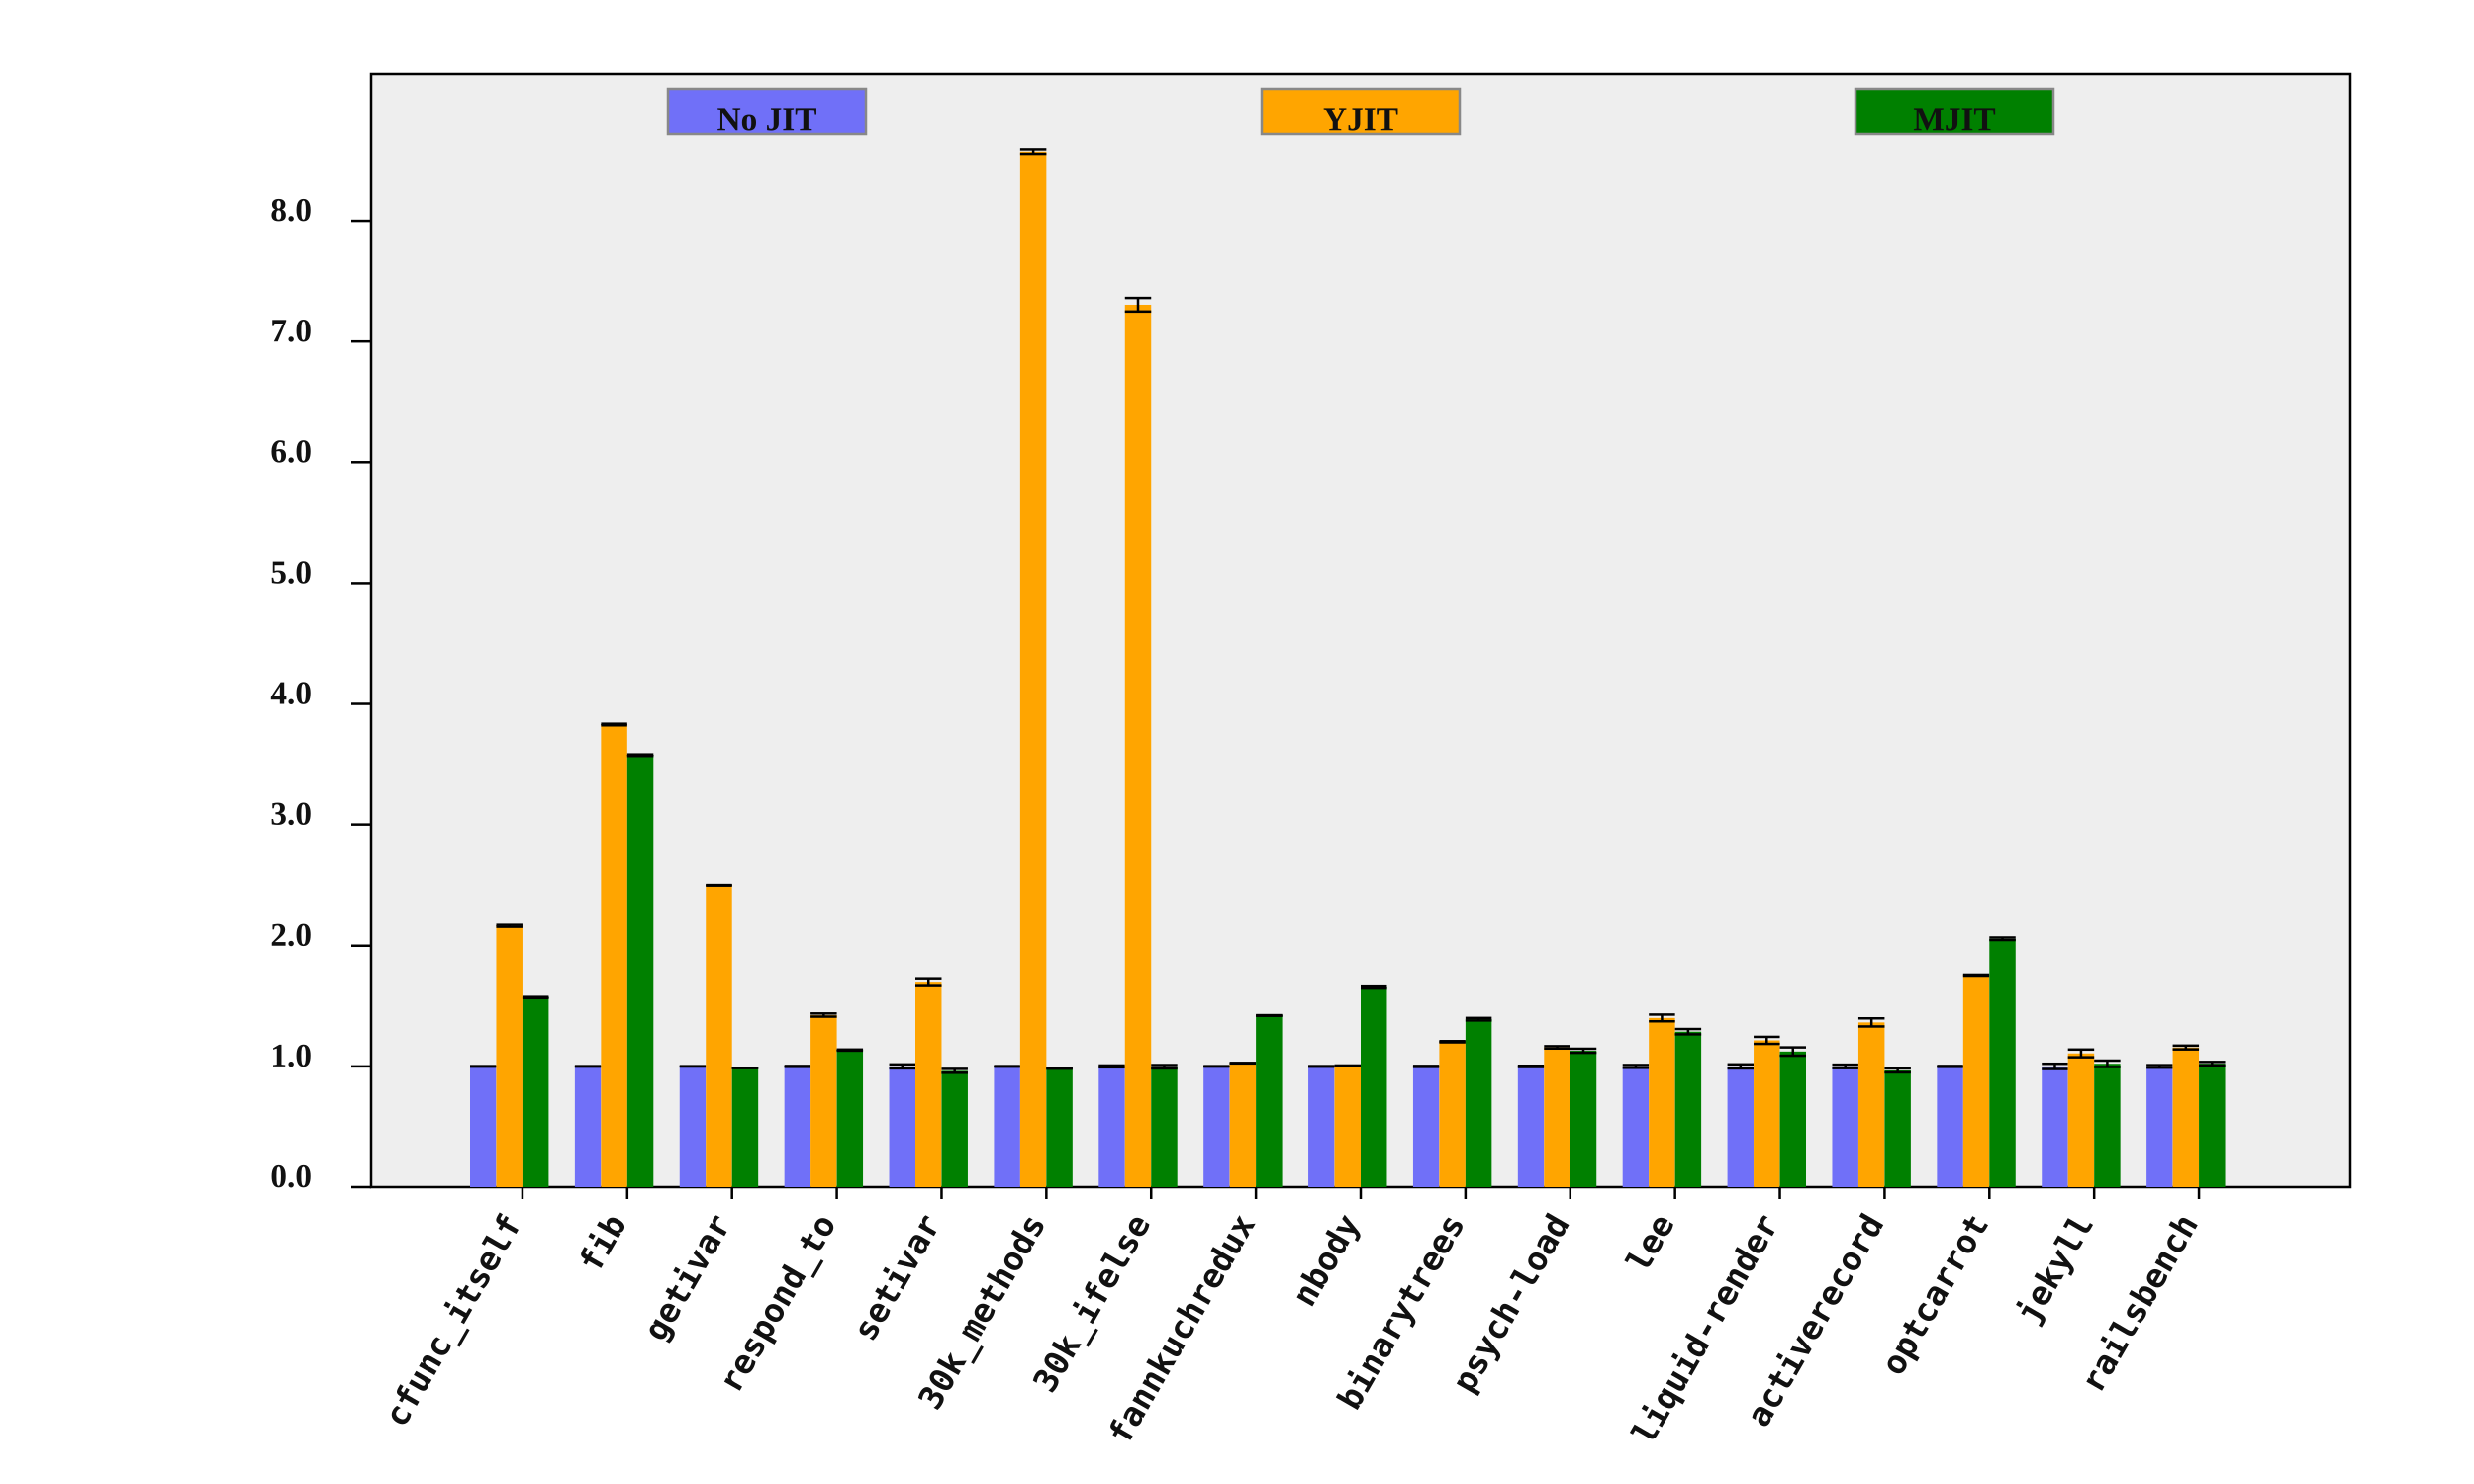
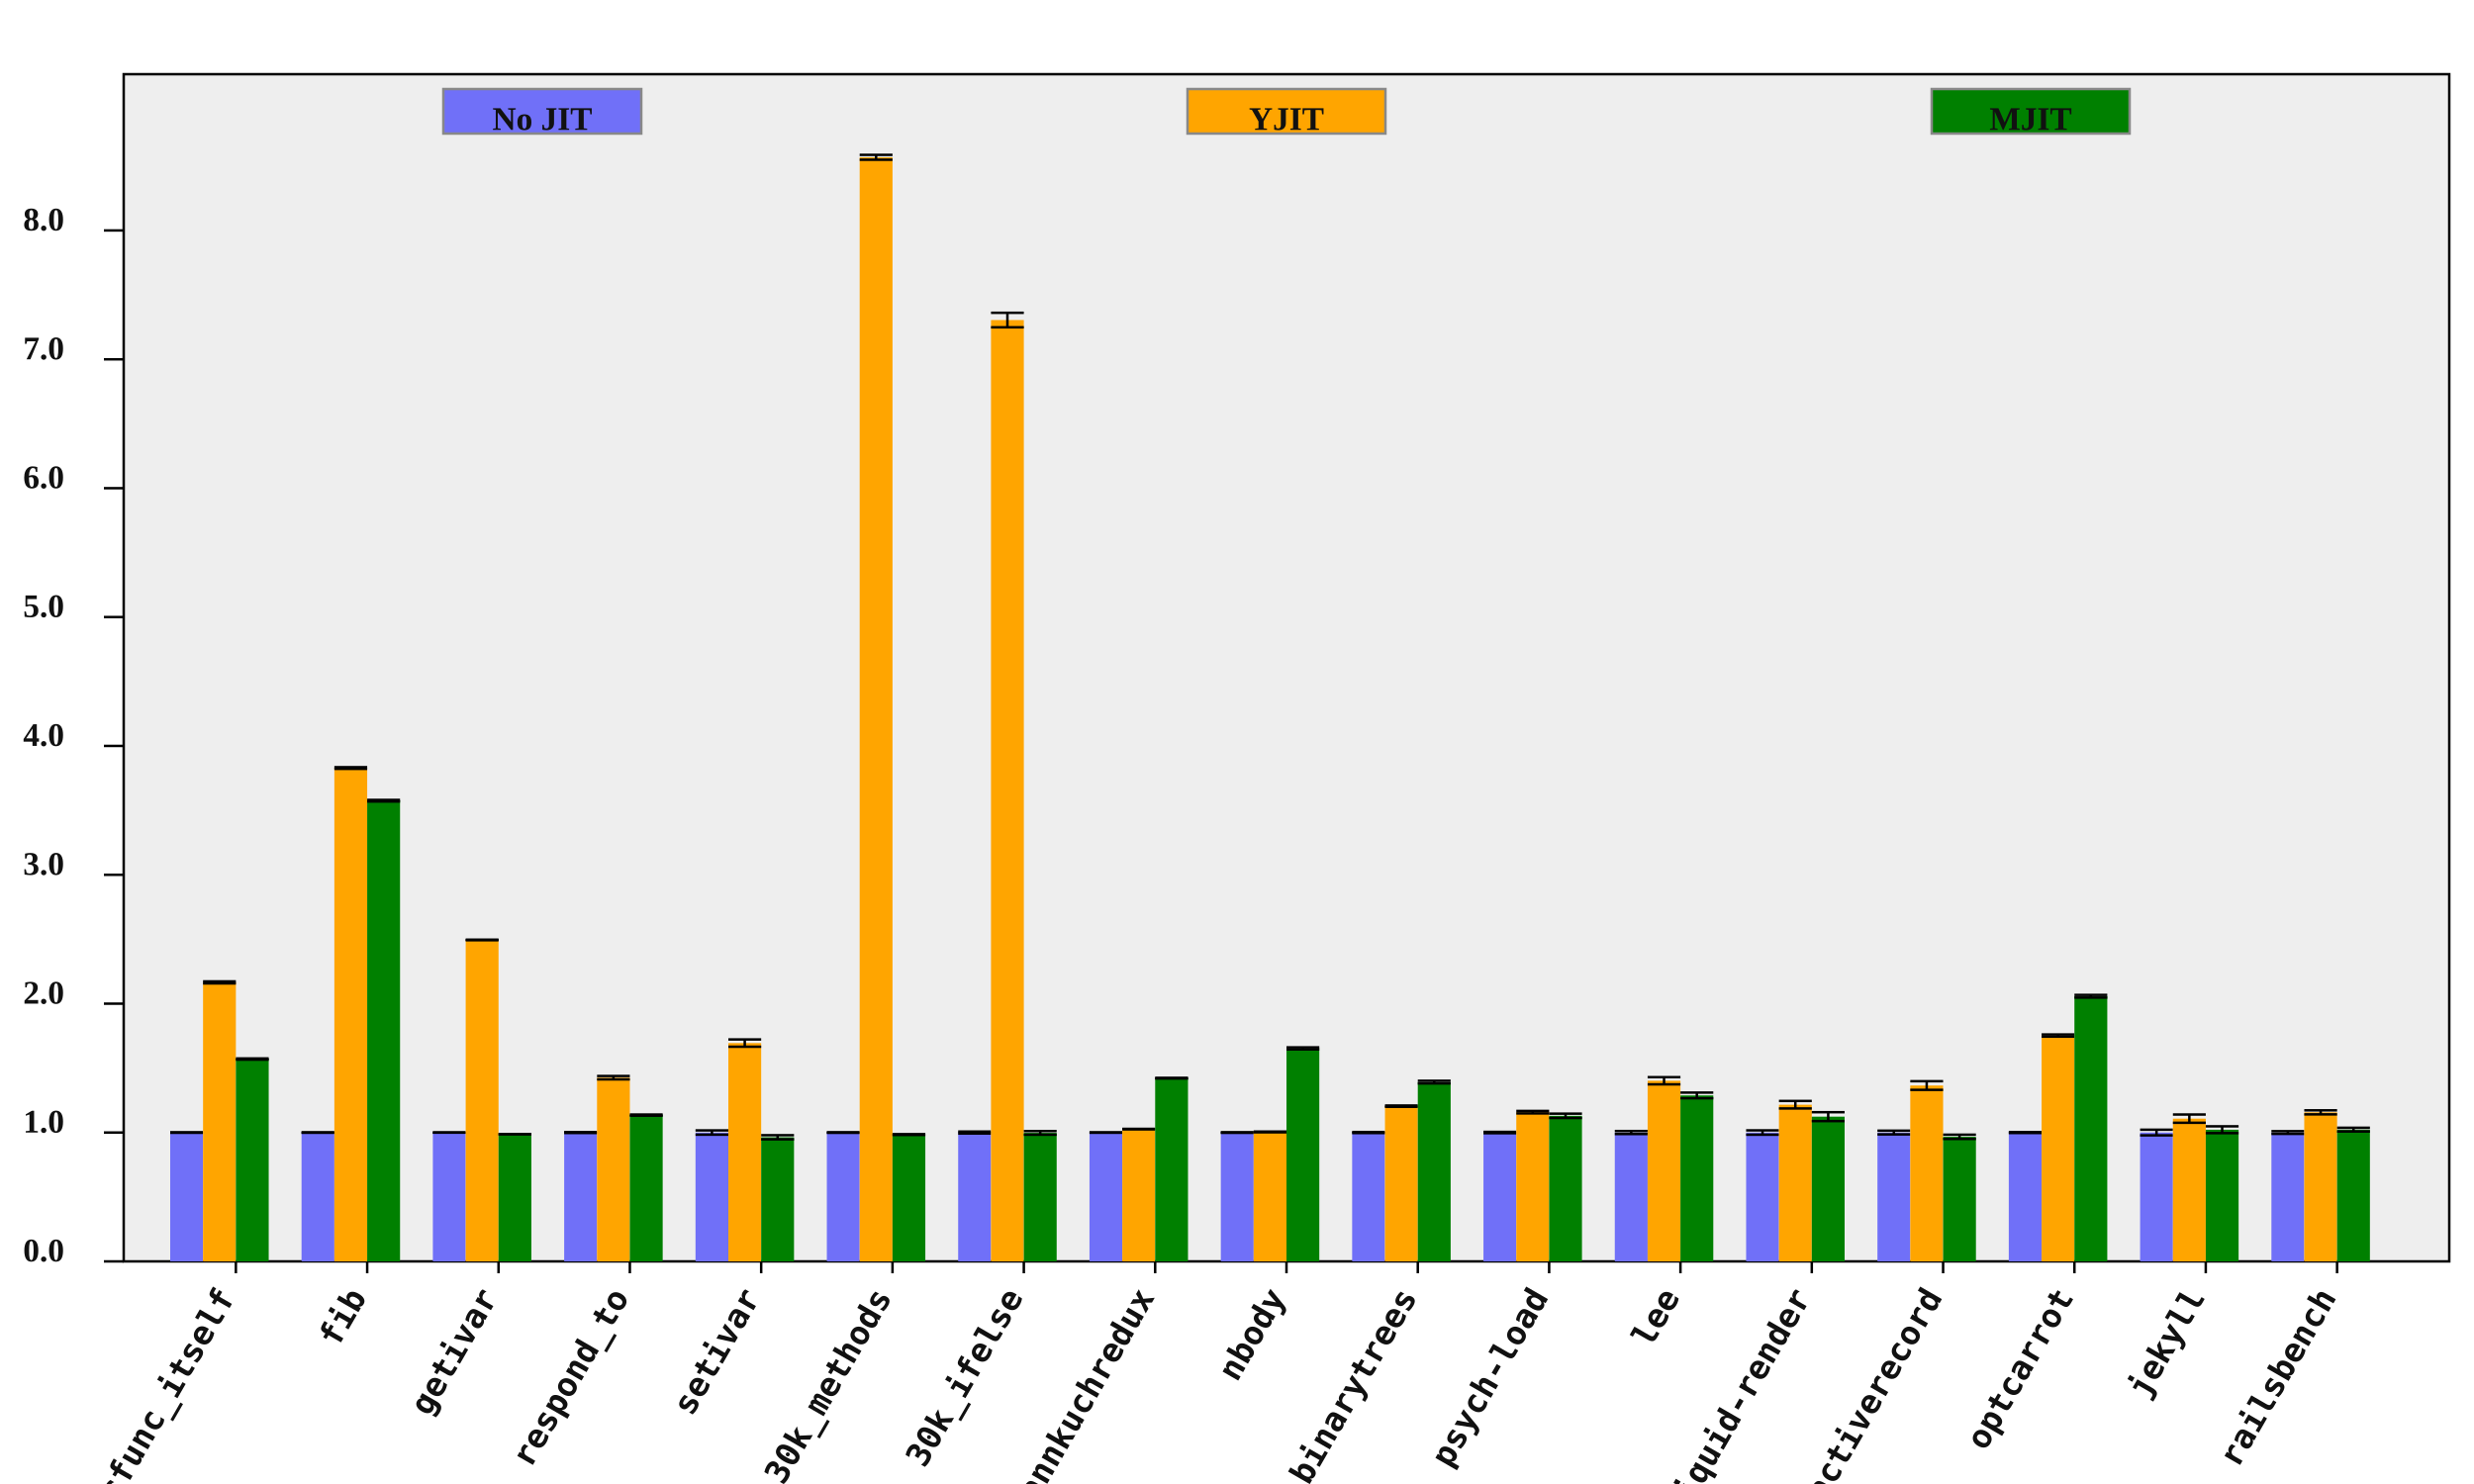
<svg xmlns="http://www.w3.org/2000/svg" viewBox="0 0 1000 600" width="100%" height="100%">
-   <rect x="150.0" y="30.0" width="800" height="450.0" stroke="#000" fill="#EEE" />
-   <line x1="142.0" y1="480.0" x2="150.0" y2="480.0" stroke="#000" />
-   <text x="126.0" y="480.0" text-anchor="end" font-weight="bold" font-size="small" fill="#111">
+   <rect x="50.0" y="30.0" width="940.0" height="480" stroke="#000" fill="#EEE" />
+   <line x1="42.0" y1="510" x2="50.0" y2="510" stroke="#000" />
+   <text x="26" y="510" text-anchor="end" font-weight="bold" font-size="small" fill="#111">
0.0
</text>
-   <line x1="142.0" y1="431.153" x2="150.0" y2="431.153" stroke="#000" />
-   <text x="126.0" y="431.153" text-anchor="end" font-weight="bold" font-size="small" fill="#111">
+   <line x1="42.0" y1="457.897" x2="50.0" y2="457.897" stroke="#000" />
+   <text x="26" y="457.897" text-anchor="end" font-weight="bold" font-size="small" fill="#111">
1.0
</text>
-   <line x1="142.0" y1="382.306" x2="150.0" y2="382.306" stroke="#000" />
-   <text x="126.0" y="382.306" text-anchor="end" font-weight="bold" font-size="small" fill="#111">
+   <line x1="42.0" y1="405.794" x2="50.0" y2="405.794" stroke="#000" />
+   <text x="26" y="405.794" text-anchor="end" font-weight="bold" font-size="small" fill="#111">
2.0
</text>
-   <line x1="142.0" y1="333.46" x2="150.0" y2="333.46" stroke="#000" />
-   <text x="126.0" y="333.46" text-anchor="end" font-weight="bold" font-size="small" fill="#111">
+   <line x1="42.0" y1="353.69" x2="50.0" y2="353.69" stroke="#000" />
+   <text x="26" y="353.69" text-anchor="end" font-weight="bold" font-size="small" fill="#111">
3.0
</text>
-   <line x1="142.0" y1="284.613" x2="150.0" y2="284.613" stroke="#000" />
-   <text x="126.0" y="284.613" text-anchor="end" font-weight="bold" font-size="small" fill="#111">
+   <line x1="42.0" y1="301.587" x2="50.0" y2="301.587" stroke="#000" />
+   <text x="26" y="301.587" text-anchor="end" font-weight="bold" font-size="small" fill="#111">
4.0
</text>
-   <line x1="142.0" y1="235.766" x2="150.0" y2="235.766" stroke="#000" />
-   <text x="126.0" y="235.766" text-anchor="end" font-weight="bold" font-size="small" fill="#111">
+   <line x1="42.0" y1="249.484" x2="50.0" y2="249.484" stroke="#000" />
+   <text x="26" y="249.484" text-anchor="end" font-weight="bold" font-size="small" fill="#111">
5.0
</text>
-   <line x1="142.0" y1="186.919" x2="150.0" y2="186.919" stroke="#000" />
-   <text x="126.0" y="186.919" text-anchor="end" font-weight="bold" font-size="small" fill="#111">
+   <line x1="42.0" y1="197.381" x2="50.0" y2="197.381" stroke="#000" />
+   <text x="26" y="197.381" text-anchor="end" font-weight="bold" font-size="small" fill="#111">
6.0
</text>
-   <line x1="142.0" y1="138.073" x2="150.0" y2="138.073" stroke="#000" />
-   <text x="126.0" y="138.073" text-anchor="end" font-weight="bold" font-size="small" fill="#111">
+   <line x1="42.0" y1="145.278" x2="50.0" y2="145.278" stroke="#000" />
+   <text x="26" y="145.278" text-anchor="end" font-weight="bold" font-size="small" fill="#111">
7.0
</text>
-   <line x1="142.0" y1="89.226" x2="150.0" y2="89.226" stroke="#000" />
-   <text x="126.0" y="89.226" text-anchor="end" font-weight="bold" font-size="small" fill="#111">
+   <line x1="42.0" y1="93.174" x2="50.0" y2="93.174" stroke="#000" />
+   <text x="26" y="93.174" text-anchor="end" font-weight="bold" font-size="small" fill="#111">
8.0
</text>
-   <rect x="270.0" y="36" width="80.0" height="18.0" fill="#7070f8" stroke="#888" />
-   <text x="310.0" y="52.5" font-size="small" text-anchor="middle" font-weight="bold" fill="#111">
+   <rect x="179.2" y="36" width="80.0" height="18.0" fill="#7070f8" stroke="#888" />
+   <text x="219.2" y="52.5" font-size="small" text-anchor="middle" font-weight="bold" fill="#111">
No JIT
</text>
-   <rect x="510.0" y="36" width="80.0" height="18.0" fill="orange" stroke="#888" />
-   <text x="550.0" y="52.5" font-size="small" text-anchor="middle" font-weight="bold" fill="#111">
+   <rect x="480" y="36" width="80.0" height="18.0" fill="orange" stroke="#888" />
+   <text x="520" y="52.5" font-size="small" text-anchor="middle" font-weight="bold" fill="#111">
YJIT
</text>
-   <rect x="750.0" y="36" width="80.0" height="18.0" fill="green" stroke="#888" />
-   <text x="790.0" y="52.5" font-size="small" text-anchor="middle" font-weight="bold" fill="#111">
+   <rect x="780.8" y="36" width="80.0" height="18.0" fill="green" stroke="#888" />
+   <text x="820.8" y="52.5" font-size="small" text-anchor="middle" font-weight="bold" fill="#111">
MJIT
</text>
-   <rect x="190.0" y="431.153" width="10.588" height="48.847" fill="#7070f8" />
-   <line x1="190.0" y1="431.058" x2="200.588" y2="431.058" stroke="#000" />
-   <line x1="190.0" y1="431.248" x2="200.588" y2="431.248" stroke="#000" />
-   <line x1="195.294" y1="431.058" x2="195.294" y2="431.248" stroke="#000" />
-   <rect x="200.588" y="374.247" width="10.588" height="105.753" fill="orange" />
-   <line x1="200.588" y1="373.861" x2="211.176" y2="373.861" stroke="#000" />
-   <line x1="200.588" y1="374.633" x2="211.176" y2="374.633" stroke="#000" />
-   <line x1="205.882" y1="373.861" x2="205.882" y2="374.633" stroke="#000" />
-   <rect x="211.176" y="403.296" width="10.588" height="76.704" fill="green" />
-   <line x1="211.176" y1="403.067" x2="221.765" y2="403.067" stroke="#000" />
-   <line x1="211.176" y1="403.525" x2="221.765" y2="403.525" stroke="#000" />
-   <line x1="216.471" y1="403.067" x2="216.471" y2="403.525" stroke="#000" />
-   <line x1="211.176" y1="480.0" x2="211.176" y2="484.8" stroke="#000" />
-   <text x="211.176" y="494.4" fill="#111" font-size="small" font-family="monospace" font-weight="bold" text-anchor="end" transform="rotate(-60, 211.1765, 494.4)">
+   <rect x="68.8" y="457.897" width="13.271" height="52.103" fill="#7070f8" />
+   <line x1="68.8" y1="457.795" x2="82.071" y2="457.795" stroke="#000" />
+   <line x1="68.8" y1="457.998" x2="82.071" y2="457.998" stroke="#000" />
+   <line x1="75.435" y1="457.795" x2="75.435" y2="457.998" stroke="#000" />
+   <rect x="82.071" y="397.197" width="13.271" height="112.803" fill="orange" />
+   <line x1="82.071" y1="396.785" x2="95.341" y2="396.785" stroke="#000" />
+   <line x1="82.071" y1="397.609" x2="95.341" y2="397.609" stroke="#000" />
+   <line x1="88.706" y1="396.785" x2="88.706" y2="397.609" stroke="#000" />
+   <rect x="95.341" y="428.183" width="13.271" height="81.817" fill="green" />
+   <line x1="95.341" y1="427.939" x2="108.612" y2="427.939" stroke="#000" />
+   <line x1="95.341" y1="428.427" x2="108.612" y2="428.427" stroke="#000" />
+   <line x1="101.976" y1="427.939" x2="101.976" y2="428.427" stroke="#000" />
+   <line x1="95.341" y1="510.0" x2="95.341" y2="514.8" stroke="#000" />
+   <text x="95.341" y="524.4" fill="#111" font-size="small" font-family="monospace" font-weight="bold" text-anchor="end" transform="rotate(-60, 95.34118, 524.4)">
cfunc_itself
</text>
-   <rect x="232.353" y="431.153" width="10.588" height="48.847" fill="#7070f8" />
-   <line x1="232.353" y1="431.072" x2="242.941" y2="431.072" stroke="#000" />
-   <line x1="232.353" y1="431.235" x2="242.941" y2="431.235" stroke="#000" />
-   <line x1="237.647" y1="431.072" x2="237.647" y2="431.235" stroke="#000" />
-   <rect x="242.941" y="292.987" width="10.588" height="187.013" fill="orange" />
-   <line x1="242.941" y1="292.668" x2="253.529" y2="292.668" stroke="#000" />
-   <line x1="242.941" y1="293.306" x2="253.529" y2="293.306" stroke="#000" />
-   <line x1="248.235" y1="292.668" x2="248.235" y2="293.306" stroke="#000" />
-   <rect x="253.529" y="305.378" width="10.588" height="174.622" fill="green" />
-   <line x1="253.529" y1="305.07" x2="264.118" y2="305.07" stroke="#000" />
-   <line x1="253.529" y1="305.686" x2="264.118" y2="305.686" stroke="#000" />
-   <line x1="258.824" y1="305.07" x2="258.824" y2="305.686" stroke="#000" />
-   <line x1="253.529" y1="480.0" x2="253.529" y2="484.8" stroke="#000" />
-   <text x="253.529" y="494.4" fill="#111" font-size="small" font-family="monospace" font-weight="bold" text-anchor="end" transform="rotate(-60, 253.5294, 494.4)">
+   <rect x="121.882" y="457.897" width="13.271" height="52.103" fill="#7070f8" />
+   <line x1="121.882" y1="457.81" x2="135.153" y2="457.81" stroke="#000" />
+   <line x1="121.882" y1="457.984" x2="135.153" y2="457.984" stroke="#000" />
+   <line x1="128.518" y1="457.81" x2="128.518" y2="457.984" stroke="#000" />
+   <rect x="135.153" y="310.52" width="13.271" height="199.48" fill="orange" />
+   <line x1="135.153" y1="310.18" x2="148.424" y2="310.18" stroke="#000" />
+   <line x1="135.153" y1="310.859" x2="148.424" y2="310.859" stroke="#000" />
+   <line x1="141.788" y1="310.18" x2="141.788" y2="310.859" stroke="#000" />
+   <rect x="148.424" y="323.737" width="13.271" height="186.263" fill="green" />
+   <line x1="148.424" y1="323.408" x2="161.694" y2="323.408" stroke="#000" />
+   <line x1="148.424" y1="324.065" x2="161.694" y2="324.065" stroke="#000" />
+   <line x1="155.059" y1="323.408" x2="155.059" y2="324.065" stroke="#000" />
+   <line x1="148.424" y1="510.0" x2="148.424" y2="514.8" stroke="#000" />
+   <text x="148.424" y="524.4" fill="#111" font-size="small" font-family="monospace" font-weight="bold" text-anchor="end" transform="rotate(-60, 148.4235, 524.4)">
fib
</text>
-   <rect x="274.706" y="431.153" width="10.588" height="48.847" fill="#7070f8" />
-   <line x1="274.706" y1="431.115" x2="285.294" y2="431.115" stroke="#000" />
-   <line x1="274.706" y1="431.192" x2="285.294" y2="431.192" stroke="#000" />
-   <line x1="280.0" y1="431.115" x2="280.0" y2="431.192" stroke="#000" />
-   <rect x="285.294" y="358.15" width="10.588" height="121.85" fill="orange" />
-   <line x1="285.294" y1="358.043" x2="295.882" y2="358.043" stroke="#000" />
-   <line x1="285.294" y1="358.256" x2="295.882" y2="358.256" stroke="#000" />
-   <line x1="290.588" y1="358.043" x2="290.588" y2="358.256" stroke="#000" />
-   <rect x="295.882" y="431.761" width="10.588" height="48.239" fill="green" />
-   <line x1="295.882" y1="431.718" x2="306.471" y2="431.718" stroke="#000" />
-   <line x1="295.882" y1="431.804" x2="306.471" y2="431.804" stroke="#000" />
-   <line x1="301.176" y1="431.718" x2="301.176" y2="431.804" stroke="#000" />
-   <line x1="295.882" y1="480.0" x2="295.882" y2="484.8" stroke="#000" />
-   <text x="295.882" y="494.4" fill="#111" font-size="small" font-family="monospace" font-weight="bold" text-anchor="end" transform="rotate(-60, 295.8824, 494.4)">
+   <rect x="174.965" y="457.897" width="13.271" height="52.103" fill="#7070f8" />
+   <line x1="174.965" y1="457.856" x2="188.235" y2="457.856" stroke="#000" />
+   <line x1="174.965" y1="457.938" x2="188.235" y2="457.938" stroke="#000" />
+   <line x1="181.6" y1="457.856" x2="181.6" y2="457.938" stroke="#000" />
+   <rect x="188.235" y="380.026" width="13.271" height="129.974" fill="orange" />
+   <line x1="188.235" y1="379.913" x2="201.506" y2="379.913" stroke="#000" />
+   <line x1="188.235" y1="380.14" x2="201.506" y2="380.14" stroke="#000" />
+   <line x1="194.871" y1="379.913" x2="194.871" y2="380.14" stroke="#000" />
+   <rect x="201.506" y="458.545" width="13.271" height="51.455" fill="green" />
+   <line x1="201.506" y1="458.5" x2="214.776" y2="458.5" stroke="#000" />
+   <line x1="201.506" y1="458.591" x2="214.776" y2="458.591" stroke="#000" />
+   <line x1="208.141" y1="458.5" x2="208.141" y2="458.591" stroke="#000" />
+   <line x1="201.506" y1="510.0" x2="201.506" y2="514.8" stroke="#000" />
+   <text x="201.506" y="524.4" fill="#111" font-size="small" font-family="monospace" font-weight="bold" text-anchor="end" transform="rotate(-60, 201.5059, 524.4)">
getivar
</text>
-   <rect x="317.059" y="431.153" width="10.588" height="48.847" fill="#7070f8" />
-   <line x1="317.059" y1="430.974" x2="327.647" y2="430.974" stroke="#000" />
-   <line x1="317.059" y1="431.333" x2="327.647" y2="431.333" stroke="#000" />
-   <line x1="322.353" y1="430.974" x2="322.353" y2="431.333" stroke="#000" />
-   <rect x="327.647" y="410.366" width="10.588" height="69.634" fill="orange" />
-   <line x1="327.647" y1="409.724" x2="338.235" y2="409.724" stroke="#000" />
-   <line x1="327.647" y1="411.009" x2="338.235" y2="411.009" stroke="#000" />
-   <line x1="332.941" y1="409.724" x2="332.941" y2="411.009" stroke="#000" />
-   <rect x="338.235" y="424.547" width="10.588" height="55.453" fill="green" />
-   <line x1="338.235" y1="424.329" x2="348.824" y2="424.329" stroke="#000" />
-   <line x1="338.235" y1="424.766" x2="348.824" y2="424.766" stroke="#000" />
-   <line x1="343.529" y1="424.329" x2="343.529" y2="424.766" stroke="#000" />
-   <line x1="338.235" y1="480.0" x2="338.235" y2="484.8" stroke="#000" />
-   <text x="338.235" y="494.4" fill="#111" font-size="small" font-family="monospace" font-weight="bold" text-anchor="end" transform="rotate(-60, 338.2353, 494.4)">
+   <rect x="228.047" y="457.897" width="13.271" height="52.103" fill="#7070f8" />
+   <line x1="228.047" y1="457.705" x2="241.318" y2="457.705" stroke="#000" />
+   <line x1="228.047" y1="458.088" x2="241.318" y2="458.088" stroke="#000" />
+   <line x1="234.682" y1="457.705" x2="234.682" y2="458.088" stroke="#000" />
+   <rect x="241.318" y="435.724" width="13.271" height="74.276" fill="orange" />
+   <line x1="241.318" y1="435.039" x2="254.588" y2="435.039" stroke="#000" />
+   <line x1="241.318" y1="436.41" x2="254.588" y2="436.41" stroke="#000" />
+   <line x1="247.953" y1="435.039" x2="247.953" y2="436.41" stroke="#000" />
+   <rect x="254.588" y="450.85" width="13.271" height="59.15" fill="green" />
+   <line x1="254.588" y1="450.618" x2="267.859" y2="450.618" stroke="#000" />
+   <line x1="254.588" y1="451.083" x2="267.859" y2="451.083" stroke="#000" />
+   <line x1="261.224" y1="450.618" x2="261.224" y2="451.083" stroke="#000" />
+   <line x1="254.588" y1="510.0" x2="254.588" y2="514.8" stroke="#000" />
+   <text x="254.588" y="524.4" fill="#111" font-size="small" font-family="monospace" font-weight="bold" text-anchor="end" transform="rotate(-60, 254.5882, 524.4)">
respond_to
</text>
-   <rect x="359.412" y="431.153" width="10.588" height="48.847" fill="#7070f8" />
-   <line x1="359.412" y1="430.345" x2="370" y2="430.345" stroke="#000" />
-   <line x1="359.412" y1="431.961" x2="370" y2="431.961" stroke="#000" />
-   <line x1="364.706" y1="430.345" x2="364.706" y2="431.961" stroke="#000" />
-   <rect x="370" y="397.251" width="10.588" height="82.749" fill="orange" />
-   <line x1="370" y1="395.868" x2="380.588" y2="395.868" stroke="#000" />
-   <line x1="370" y1="398.635" x2="380.588" y2="398.635" stroke="#000" />
-   <line x1="375.294" y1="395.868" x2="375.294" y2="398.635" stroke="#000" />
-   <rect x="380.588" y="432.951" width="10.588" height="47.049" fill="green" />
-   <line x1="380.588" y1="432.167" x2="391.176" y2="432.167" stroke="#000" />
-   <line x1="380.588" y1="433.735" x2="391.176" y2="433.735" stroke="#000" />
-   <line x1="385.882" y1="432.167" x2="385.882" y2="433.735" stroke="#000" />
-   <line x1="380.588" y1="480.0" x2="380.588" y2="484.8" stroke="#000" />
-   <text x="380.588" y="494.4" fill="#111" font-size="small" font-family="monospace" font-weight="bold" text-anchor="end" transform="rotate(-60, 380.5882, 494.4)">
+   <rect x="281.129" y="457.897" width="13.271" height="52.103" fill="#7070f8" />
+   <line x1="281.129" y1="457.035" x2="294.4" y2="457.035" stroke="#000" />
+   <line x1="281.129" y1="458.759" x2="294.4" y2="458.759" stroke="#000" />
+   <line x1="287.765" y1="457.035" x2="287.765" y2="458.759" stroke="#000" />
+   <rect x="294.4" y="421.735" width="13.271" height="88.265" fill="orange" />
+   <line x1="294.4" y1="420.259" x2="307.671" y2="420.259" stroke="#000" />
+   <line x1="294.4" y1="423.21" x2="307.671" y2="423.21" stroke="#000" />
+   <line x1="301.035" y1="420.259" x2="301.035" y2="423.21" stroke="#000" />
+   <rect x="307.671" y="459.814" width="13.271" height="50.186" fill="green" />
+   <line x1="307.671" y1="458.978" x2="320.941" y2="458.978" stroke="#000" />
+   <line x1="307.671" y1="460.65" x2="320.941" y2="460.65" stroke="#000" />
+   <line x1="314.306" y1="458.978" x2="314.306" y2="460.65" stroke="#000" />
+   <line x1="307.671" y1="510.0" x2="307.671" y2="514.8" stroke="#000" />
+   <text x="307.671" y="524.4" fill="#111" font-size="small" font-family="monospace" font-weight="bold" text-anchor="end" transform="rotate(-60, 307.6706, 524.4)">
setivar
</text>
-   <rect x="401.765" y="431.153" width="10.588" height="48.847" fill="#7070f8" />
-   <line x1="401.765" y1="431.045" x2="412.353" y2="431.045" stroke="#000" />
-   <line x1="401.765" y1="431.261" x2="412.353" y2="431.261" stroke="#000" />
-   <line x1="407.059" y1="431.045" x2="407.059" y2="431.261" stroke="#000" />
-   <rect x="412.353" y="61.5" width="10.588" height="418.5" fill="orange" />
-   <line x1="412.353" y1="60.573" x2="422.941" y2="60.573" stroke="#000" />
-   <line x1="412.353" y1="62.427" x2="422.941" y2="62.427" stroke="#000" />
-   <line x1="417.647" y1="60.573" x2="417.647" y2="62.427" stroke="#000" />
-   <rect x="422.941" y="431.921" width="10.588" height="48.079" fill="green" />
-   <line x1="422.941" y1="431.764" x2="433.529" y2="431.764" stroke="#000" />
-   <line x1="422.941" y1="432.078" x2="433.529" y2="432.078" stroke="#000" />
-   <line x1="428.235" y1="431.764" x2="428.235" y2="432.078" stroke="#000" />
-   <line x1="422.941" y1="480.0" x2="422.941" y2="484.8" stroke="#000" />
-   <text x="422.941" y="494.4" fill="#111" font-size="small" font-family="monospace" font-weight="bold" text-anchor="end" transform="rotate(-60, 422.9412, 494.4)">
+   <rect x="334.212" y="457.897" width="13.271" height="52.103" fill="#7070f8" />
+   <line x1="334.212" y1="457.782" x2="347.482" y2="457.782" stroke="#000" />
+   <line x1="334.212" y1="458.012" x2="347.482" y2="458.012" stroke="#000" />
+   <line x1="340.847" y1="457.782" x2="340.847" y2="458.012" stroke="#000" />
+   <rect x="347.482" y="63.6" width="13.271" height="446.4" fill="orange" />
+   <line x1="347.482" y1="62.612" x2="360.753" y2="62.612" stroke="#000" />
+   <line x1="347.482" y1="64.588" x2="360.753" y2="64.588" stroke="#000" />
+   <line x1="354.118" y1="62.612" x2="354.118" y2="64.588" stroke="#000" />
+   <rect x="360.753" y="458.715" width="13.271" height="51.285" fill="green" />
+   <line x1="360.753" y1="458.548" x2="374.024" y2="458.548" stroke="#000" />
+   <line x1="360.753" y1="458.883" x2="374.024" y2="458.883" stroke="#000" />
+   <line x1="367.388" y1="458.548" x2="367.388" y2="458.883" stroke="#000" />
+   <line x1="360.753" y1="510.0" x2="360.753" y2="514.8" stroke="#000" />
+   <text x="360.753" y="524.4" fill="#111" font-size="small" font-family="monospace" font-weight="bold" text-anchor="end" transform="rotate(-60, 360.7529, 524.4)">
30k_methods
</text>
-   <rect x="444.118" y="431.153" width="10.588" height="48.847" fill="#7070f8" />
-   <line x1="444.118" y1="430.784" x2="454.706" y2="430.784" stroke="#000" />
-   <line x1="444.118" y1="431.523" x2="454.706" y2="431.523" stroke="#000" />
-   <line x1="449.412" y1="430.784" x2="449.412" y2="431.523" stroke="#000" />
-   <rect x="454.706" y="123.186" width="10.588" height="356.814" fill="orange" />
-   <line x1="454.706" y1="120.437" x2="465.294" y2="120.437" stroke="#000" />
-   <line x1="454.706" y1="125.935" x2="465.294" y2="125.935" stroke="#000" />
-   <line x1="460" y1="120.437" x2="460" y2="125.935" stroke="#000" />
-   <rect x="465.294" y="431.293" width="10.588" height="48.707" fill="green" />
-   <line x1="465.294" y1="430.604" x2="475.882" y2="430.604" stroke="#000" />
-   <line x1="465.294" y1="431.982" x2="475.882" y2="431.982" stroke="#000" />
-   <line x1="470.588" y1="430.604" x2="470.588" y2="431.982" stroke="#000" />
-   <line x1="465.294" y1="480.0" x2="465.294" y2="484.8" stroke="#000" />
-   <text x="465.294" y="494.4" fill="#111" font-size="small" font-family="monospace" font-weight="bold" text-anchor="end" transform="rotate(-60, 465.2941, 494.4)">
+   <rect x="387.294" y="457.897" width="13.271" height="52.103" fill="#7070f8" />
+   <line x1="387.294" y1="457.502" x2="400.565" y2="457.502" stroke="#000" />
+   <line x1="387.294" y1="458.291" x2="400.565" y2="458.291" stroke="#000" />
+   <line x1="393.929" y1="457.502" x2="393.929" y2="458.291" stroke="#000" />
+   <rect x="400.565" y="129.398" width="13.271" height="380.602" fill="orange" />
+   <line x1="400.565" y1="126.466" x2="413.835" y2="126.466" stroke="#000" />
+   <line x1="400.565" y1="132.331" x2="413.835" y2="132.331" stroke="#000" />
+   <line x1="407.2" y1="126.466" x2="407.2" y2="132.331" stroke="#000" />
+   <rect x="413.835" y="458.046" width="13.271" height="51.954" fill="green" />
+   <line x1="413.835" y1="457.31" x2="427.106" y2="457.31" stroke="#000" />
+   <line x1="413.835" y1="458.781" x2="427.106" y2="458.781" stroke="#000" />
+   <line x1="420.471" y1="457.31" x2="420.471" y2="458.781" stroke="#000" />
+   <line x1="413.835" y1="510.0" x2="413.835" y2="514.8" stroke="#000" />
+   <text x="413.835" y="524.4" fill="#111" font-size="small" font-family="monospace" font-weight="bold" text-anchor="end" transform="rotate(-60, 413.8353, 524.4)">
30k_ifelse
</text>
-   <rect x="486.471" y="431.153" width="10.588" height="48.847" fill="#7070f8" />
-   <line x1="486.471" y1="431.076" x2="497.059" y2="431.076" stroke="#000" />
-   <line x1="486.471" y1="431.231" x2="497.059" y2="431.231" stroke="#000" />
-   <line x1="491.765" y1="431.076" x2="491.765" y2="431.231" stroke="#000" />
-   <rect x="497.059" y="429.842" width="10.588" height="50.158" fill="orange" />
-   <line x1="497.059" y1="429.753" x2="507.647" y2="429.753" stroke="#000" />
-   <line x1="497.059" y1="429.93" x2="507.647" y2="429.93" stroke="#000" />
-   <line x1="502.353" y1="429.753" x2="502.353" y2="429.93" stroke="#000" />
-   <rect x="507.647" y="410.548" width="10.588" height="69.452" fill="green" />
-   <line x1="507.647" y1="410.426" x2="518.235" y2="410.426" stroke="#000" />
-   <line x1="507.647" y1="410.67" x2="518.235" y2="410.67" stroke="#000" />
-   <line x1="512.941" y1="410.426" x2="512.941" y2="410.67" stroke="#000" />
-   <line x1="507.647" y1="480.0" x2="507.647" y2="484.8" stroke="#000" />
-   <text x="507.647" y="494.4" fill="#111" font-size="small" font-family="monospace" font-weight="bold" text-anchor="end" transform="rotate(-60, 507.6471, 494.4)">
+   <rect x="440.376" y="457.897" width="13.271" height="52.103" fill="#7070f8" />
+   <line x1="440.376" y1="457.814" x2="453.647" y2="457.814" stroke="#000" />
+   <line x1="440.376" y1="457.98" x2="453.647" y2="457.98" stroke="#000" />
+   <line x1="447.012" y1="457.814" x2="447.012" y2="457.98" stroke="#000" />
+   <rect x="453.647" y="456.498" width="13.271" height="53.502" fill="orange" />
+   <line x1="453.647" y1="456.404" x2="466.918" y2="456.404" stroke="#000" />
+   <line x1="453.647" y1="456.593" x2="466.918" y2="456.593" stroke="#000" />
+   <line x1="460.282" y1="456.404" x2="460.282" y2="456.593" stroke="#000" />
+   <rect x="466.918" y="435.918" width="13.271" height="74.082" fill="green" />
+   <line x1="466.918" y1="435.788" x2="480.188" y2="435.788" stroke="#000" />
+   <line x1="466.918" y1="436.048" x2="480.188" y2="436.048" stroke="#000" />
+   <line x1="473.553" y1="435.788" x2="473.553" y2="436.048" stroke="#000" />
+   <line x1="466.918" y1="510.0" x2="466.918" y2="514.8" stroke="#000" />
+   <text x="466.918" y="524.4" fill="#111" font-size="small" font-family="monospace" font-weight="bold" text-anchor="end" transform="rotate(-60, 466.9176, 524.4)">
fannkuchredux
</text>
-   <rect x="528.824" y="431.153" width="10.588" height="48.847" fill="#7070f8" />
-   <line x1="528.824" y1="431.039" x2="539.412" y2="431.039" stroke="#000" />
-   <line x1="528.824" y1="431.268" x2="539.412" y2="431.268" stroke="#000" />
-   <line x1="534.118" y1="431.039" x2="534.118" y2="431.268" stroke="#000" />
-   <rect x="539.412" y="430.93" width="10.588" height="49.07" fill="orange" />
-   <line x1="539.412" y1="430.787" x2="550.0" y2="430.787" stroke="#000" />
-   <line x1="539.412" y1="431.073" x2="550.0" y2="431.073" stroke="#000" />
-   <line x1="544.706" y1="430.787" x2="544.706" y2="431.073" stroke="#000" />
-   <rect x="550" y="399.261" width="10.588" height="80.739" fill="green" />
-   <line x1="550" y1="398.872" x2="560.588" y2="398.872" stroke="#000" />
-   <line x1="550" y1="399.651" x2="560.588" y2="399.651" stroke="#000" />
-   <line x1="555.294" y1="398.872" x2="555.294" y2="399.651" stroke="#000" />
-   <line x1="550" y1="480.0" x2="550" y2="484.8" stroke="#000" />
-   <text x="550" y="494.4" fill="#111" font-size="small" font-family="monospace" font-weight="bold" text-anchor="end" transform="rotate(-60, 550, 494.4)">
+   <rect x="493.459" y="457.897" width="13.271" height="52.103" fill="#7070f8" />
+   <line x1="493.459" y1="457.775" x2="506.729" y2="457.775" stroke="#000" />
+   <line x1="493.459" y1="458.019" x2="506.729" y2="458.019" stroke="#000" />
+   <line x1="500.094" y1="457.775" x2="500.094" y2="458.019" stroke="#000" />
+   <rect x="506.729" y="457.659" width="13.271" height="52.341" fill="orange" />
+   <line x1="506.729" y1="457.507" x2="520.0" y2="457.507" stroke="#000" />
+   <line x1="506.729" y1="457.811" x2="520.0" y2="457.811" stroke="#000" />
+   <line x1="513.365" y1="457.507" x2="513.365" y2="457.811" stroke="#000" />
+   <rect x="520" y="423.879" width="13.271" height="86.121" fill="green" />
+   <line x1="520" y1="423.463" x2="533.271" y2="423.463" stroke="#000" />
+   <line x1="520" y1="424.295" x2="533.271" y2="424.295" stroke="#000" />
+   <line x1="526.635" y1="423.463" x2="526.635" y2="424.295" stroke="#000" />
+   <line x1="520" y1="510.0" x2="520" y2="514.8" stroke="#000" />
+   <text x="520" y="524.4" fill="#111" font-size="small" font-family="monospace" font-weight="bold" text-anchor="end" transform="rotate(-60, 520, 524.4)">
nbody
</text>
-   <rect x="571.176" y="431.153" width="10.588" height="48.847" fill="#7070f8" />
-   <line x1="571.176" y1="430.954" x2="581.765" y2="430.954" stroke="#000" />
-   <line x1="571.176" y1="431.352" x2="581.765" y2="431.352" stroke="#000" />
-   <line x1="576.471" y1="430.954" x2="576.471" y2="431.352" stroke="#000" />
-   <rect x="581.765" y="421.159" width="10.588" height="58.841" fill="orange" />
-   <line x1="581.765" y1="420.911" x2="592.353" y2="420.911" stroke="#000" />
-   <line x1="581.765" y1="421.407" x2="592.353" y2="421.407" stroke="#000" />
-   <line x1="587.059" y1="420.911" x2="587.059" y2="421.407" stroke="#000" />
-   <rect x="592.353" y="412.042" width="10.588" height="67.958" fill="green" />
-   <line x1="592.353" y1="411.539" x2="602.941" y2="411.539" stroke="#000" />
-   <line x1="592.353" y1="412.545" x2="602.941" y2="412.545" stroke="#000" />
-   <line x1="597.647" y1="411.539" x2="597.647" y2="412.545" stroke="#000" />
-   <line x1="592.353" y1="480.0" x2="592.353" y2="484.8" stroke="#000" />
-   <text x="592.353" y="494.4" fill="#111" font-size="small" font-family="monospace" font-weight="bold" text-anchor="end" transform="rotate(-60, 592.3529, 494.4)">
+   <rect x="546.541" y="457.897" width="13.271" height="52.103" fill="#7070f8" />
+   <line x1="546.541" y1="457.684" x2="559.812" y2="457.684" stroke="#000" />
+   <line x1="546.541" y1="458.109" x2="559.812" y2="458.109" stroke="#000" />
+   <line x1="553.176" y1="457.684" x2="553.176" y2="458.109" stroke="#000" />
+   <rect x="559.812" y="447.236" width="13.271" height="62.764" fill="orange" />
+   <line x1="559.812" y1="446.972" x2="573.082" y2="446.972" stroke="#000" />
+   <line x1="559.812" y1="447.501" x2="573.082" y2="447.501" stroke="#000" />
+   <line x1="566.447" y1="446.972" x2="566.447" y2="447.501" stroke="#000" />
+   <rect x="573.082" y="437.511" width="13.271" height="72.489" fill="green" />
+   <line x1="573.082" y1="436.975" x2="586.353" y2="436.975" stroke="#000" />
+   <line x1="573.082" y1="438.048" x2="586.353" y2="438.048" stroke="#000" />
+   <line x1="579.718" y1="436.975" x2="579.718" y2="438.048" stroke="#000" />
+   <line x1="573.082" y1="510.0" x2="573.082" y2="514.8" stroke="#000" />
+   <text x="573.082" y="524.4" fill="#111" font-size="small" font-family="monospace" font-weight="bold" text-anchor="end" transform="rotate(-60, 573.0824, 524.4)">
binarytrees
</text>
-   <rect x="613.529" y="431.153" width="10.588" height="48.847" fill="#7070f8" />
-   <line x1="613.529" y1="430.899" x2="624.118" y2="430.899" stroke="#000" />
-   <line x1="613.529" y1="431.407" x2="624.118" y2="431.407" stroke="#000" />
-   <line x1="618.824" y1="430.899" x2="618.824" y2="431.407" stroke="#000" />
-   <rect x="624.118" y="423.433" width="10.588" height="56.567" fill="orange" />
-   <line x1="624.118" y1="422.964" x2="634.706" y2="422.964" stroke="#000" />
-   <line x1="624.118" y1="423.902" x2="634.706" y2="423.902" stroke="#000" />
-   <line x1="629.412" y1="422.964" x2="629.412" y2="423.902" stroke="#000" />
-   <rect x="634.706" y="424.82" width="10.588" height="55.18" fill="green" />
-   <line x1="634.706" y1="423.997" x2="645.294" y2="423.997" stroke="#000" />
-   <line x1="634.706" y1="425.643" x2="645.294" y2="425.643" stroke="#000" />
-   <line x1="640" y1="423.997" x2="640" y2="425.643" stroke="#000" />
-   <line x1="634.706" y1="480.0" x2="634.706" y2="484.8" stroke="#000" />
-   <text x="634.706" y="494.4" fill="#111" font-size="small" font-family="monospace" font-weight="bold" text-anchor="end" transform="rotate(-60, 634.7059, 494.4)">
+   <rect x="599.624" y="457.897" width="13.271" height="52.103" fill="#7070f8" />
+   <line x1="599.624" y1="457.626" x2="612.894" y2="457.626" stroke="#000" />
+   <line x1="599.624" y1="458.168" x2="612.894" y2="458.168" stroke="#000" />
+   <line x1="606.259" y1="457.626" x2="606.259" y2="458.168" stroke="#000" />
+   <rect x="612.894" y="449.662" width="13.271" height="60.338" fill="orange" />
+   <line x1="612.894" y1="449.162" x2="626.165" y2="449.162" stroke="#000" />
+   <line x1="612.894" y1="450.162" x2="626.165" y2="450.162" stroke="#000" />
+   <line x1="619.529" y1="449.162" x2="619.529" y2="450.162" stroke="#000" />
+   <rect x="626.165" y="451.141" width="13.271" height="58.859" fill="green" />
+   <line x1="626.165" y1="450.263" x2="639.435" y2="450.263" stroke="#000" />
+   <line x1="626.165" y1="452.019" x2="639.435" y2="452.019" stroke="#000" />
+   <line x1="632.8" y1="450.263" x2="632.8" y2="452.019" stroke="#000" />
+   <line x1="626.165" y1="510.0" x2="626.165" y2="514.8" stroke="#000" />
+   <text x="626.165" y="524.4" fill="#111" font-size="small" font-family="monospace" font-weight="bold" text-anchor="end" transform="rotate(-60, 626.1647, 524.4)">
psych-load
</text>
-   <rect x="655.882" y="431.153" width="10.588" height="48.847" fill="#7070f8" />
-   <line x1="655.882" y1="430.582" x2="666.471" y2="430.582" stroke="#000" />
-   <line x1="655.882" y1="431.724" x2="666.471" y2="431.724" stroke="#000" />
-   <line x1="661.176" y1="430.582" x2="661.176" y2="431.724" stroke="#000" />
-   <rect x="666.471" y="411.531" width="10.588" height="68.469" fill="orange" />
-   <line x1="666.471" y1="410.168" x2="677.059" y2="410.168" stroke="#000" />
-   <line x1="666.471" y1="412.893" x2="677.059" y2="412.893" stroke="#000" />
-   <line x1="671.765" y1="410.168" x2="671.765" y2="412.893" stroke="#000" />
-   <rect x="677.059" y="417.088" width="10.588" height="62.912" fill="green" />
-   <line x1="677.059" y1="416.015" x2="687.647" y2="416.015" stroke="#000" />
-   <line x1="677.059" y1="418.16" x2="687.647" y2="418.16" stroke="#000" />
-   <line x1="682.353" y1="416.015" x2="682.353" y2="418.16" stroke="#000" />
-   <line x1="677.059" y1="480.0" x2="677.059" y2="484.8" stroke="#000" />
-   <text x="677.059" y="494.4" fill="#111" font-size="small" font-family="monospace" font-weight="bold" text-anchor="end" transform="rotate(-60, 677.0588, 494.4)">
+   <rect x="652.706" y="457.897" width="13.271" height="52.103" fill="#7070f8" />
+   <line x1="652.706" y1="457.288" x2="665.976" y2="457.288" stroke="#000" />
+   <line x1="652.706" y1="458.506" x2="665.976" y2="458.506" stroke="#000" />
+   <line x1="659.341" y1="457.288" x2="659.341" y2="458.506" stroke="#000" />
+   <rect x="665.976" y="436.966" width="13.271" height="73.034" fill="orange" />
+   <line x1="665.976" y1="435.513" x2="679.247" y2="435.513" stroke="#000" />
+   <line x1="665.976" y1="438.42" x2="679.247" y2="438.42" stroke="#000" />
+   <line x1="672.612" y1="435.513" x2="672.612" y2="438.42" stroke="#000" />
+   <rect x="679.247" y="442.894" width="13.271" height="67.106" fill="green" />
+   <line x1="679.247" y1="441.75" x2="692.518" y2="441.75" stroke="#000" />
+   <line x1="679.247" y1="444.037" x2="692.518" y2="444.037" stroke="#000" />
+   <line x1="685.882" y1="441.75" x2="685.882" y2="444.037" stroke="#000" />
+   <line x1="679.247" y1="510.0" x2="679.247" y2="514.8" stroke="#000" />
+   <text x="679.247" y="524.4" fill="#111" font-size="small" font-family="monospace" font-weight="bold" text-anchor="end" transform="rotate(-60, 679.2471, 524.4)">
lee
</text>
-   <rect x="698.235" y="431.153" width="10.588" height="48.847" fill="#7070f8" />
-   <line x1="698.235" y1="430.329" x2="708.824" y2="430.329" stroke="#000" />
-   <line x1="698.235" y1="431.977" x2="708.824" y2="431.977" stroke="#000" />
-   <line x1="703.529" y1="430.329" x2="703.529" y2="431.977" stroke="#000" />
-   <rect x="708.824" y="420.604" width="10.588" height="59.396" fill="orange" />
-   <line x1="708.824" y1="419.181" x2="719.412" y2="419.181" stroke="#000" />
-   <line x1="708.824" y1="422.026" x2="719.412" y2="422.026" stroke="#000" />
-   <line x1="714.118" y1="419.181" x2="714.118" y2="422.026" stroke="#000" />
-   <rect x="719.412" y="425.134" width="10.588" height="54.866" fill="green" />
-   <line x1="719.412" y1="423.447" x2="730.0" y2="423.447" stroke="#000" />
-   <line x1="719.412" y1="426.82" x2="730.0" y2="426.82" stroke="#000" />
-   <line x1="724.706" y1="423.447" x2="724.706" y2="426.82" stroke="#000" />
-   <line x1="719.412" y1="480.0" x2="719.412" y2="484.8" stroke="#000" />
-   <text x="719.412" y="494.4" fill="#111" font-size="small" font-family="monospace" font-weight="bold" text-anchor="end" transform="rotate(-60, 719.4118, 494.4)">
+   <rect x="705.788" y="457.897" width="13.271" height="52.103" fill="#7070f8" />
+   <line x1="705.788" y1="457.018" x2="719.059" y2="457.018" stroke="#000" />
+   <line x1="705.788" y1="458.776" x2="719.059" y2="458.776" stroke="#000" />
+   <line x1="712.424" y1="457.018" x2="712.424" y2="458.776" stroke="#000" />
+   <rect x="719.059" y="446.644" width="13.271" height="63.356" fill="orange" />
+   <line x1="719.059" y1="445.126" x2="732.329" y2="445.126" stroke="#000" />
+   <line x1="719.059" y1="448.161" x2="732.329" y2="448.161" stroke="#000" />
+   <line x1="725.694" y1="445.126" x2="725.694" y2="448.161" stroke="#000" />
+   <rect x="732.329" y="451.476" width="13.271" height="58.524" fill="green" />
+   <line x1="732.329" y1="449.677" x2="745.6" y2="449.677" stroke="#000" />
+   <line x1="732.329" y1="453.275" x2="745.6" y2="453.275" stroke="#000" />
+   <line x1="738.965" y1="449.677" x2="738.965" y2="453.275" stroke="#000" />
+   <line x1="732.329" y1="510.0" x2="732.329" y2="514.8" stroke="#000" />
+   <text x="732.329" y="524.4" fill="#111" font-size="small" font-family="monospace" font-weight="bold" text-anchor="end" transform="rotate(-60, 732.3294, 524.4)">
liquid-render
</text>
-   <rect x="740.588" y="431.153" width="10.588" height="48.847" fill="#7070f8" />
-   <line x1="740.588" y1="430.443" x2="751.176" y2="430.443" stroke="#000" />
-   <line x1="740.588" y1="431.864" x2="751.176" y2="431.864" stroke="#000" />
-   <line x1="745.882" y1="430.443" x2="745.882" y2="431.864" stroke="#000" />
-   <rect x="751.176" y="413.34" width="10.588" height="66.66" fill="orange" />
-   <line x1="751.176" y1="411.699" x2="761.765" y2="411.699" stroke="#000" />
-   <line x1="751.176" y1="414.981" x2="761.765" y2="414.981" stroke="#000" />
-   <line x1="756.471" y1="411.699" x2="756.471" y2="414.981" stroke="#000" />
-   <rect x="761.765" y="432.779" width="10.588" height="47.221" fill="green" />
-   <line x1="761.765" y1="431.97" x2="772.353" y2="431.97" stroke="#000" />
-   <line x1="761.765" y1="433.588" x2="772.353" y2="433.588" stroke="#000" />
-   <line x1="767.059" y1="431.97" x2="767.059" y2="433.588" stroke="#000" />
-   <line x1="761.765" y1="480.0" x2="761.765" y2="484.8" stroke="#000" />
-   <text x="761.765" y="494.4" fill="#111" font-size="small" font-family="monospace" font-weight="bold" text-anchor="end" transform="rotate(-60, 761.7647, 494.4)">
+   <rect x="758.871" y="457.897" width="13.271" height="52.103" fill="#7070f8" />
+   <line x1="758.871" y1="457.139" x2="772.141" y2="457.139" stroke="#000" />
+   <line x1="758.871" y1="458.654" x2="772.141" y2="458.654" stroke="#000" />
+   <line x1="765.506" y1="457.139" x2="765.506" y2="458.654" stroke="#000" />
+   <rect x="772.141" y="438.896" width="13.271" height="71.104" fill="orange" />
+   <line x1="772.141" y1="437.145" x2="785.412" y2="437.145" stroke="#000" />
+   <line x1="772.141" y1="440.647" x2="785.412" y2="440.647" stroke="#000" />
+   <line x1="778.776" y1="437.145" x2="778.776" y2="440.647" stroke="#000" />
+   <rect x="785.412" y="459.631" width="13.271" height="50.369" fill="green" />
+   <line x1="785.412" y1="458.768" x2="798.682" y2="458.768" stroke="#000" />
+   <line x1="785.412" y1="460.494" x2="798.682" y2="460.494" stroke="#000" />
+   <line x1="792.047" y1="458.768" x2="792.047" y2="460.494" stroke="#000" />
+   <line x1="785.412" y1="510.0" x2="785.412" y2="514.8" stroke="#000" />
+   <text x="785.412" y="524.4" fill="#111" font-size="small" font-family="monospace" font-weight="bold" text-anchor="end" transform="rotate(-60, 785.4118, 524.4)">
activerecord
</text>
-   <rect x="782.941" y="431.153" width="10.588" height="48.847" fill="#7070f8" />
-   <line x1="782.941" y1="430.97" x2="793.529" y2="430.97" stroke="#000" />
-   <line x1="782.941" y1="431.336" x2="793.529" y2="431.336" stroke="#000" />
-   <line x1="788.235" y1="430.97" x2="788.235" y2="431.336" stroke="#000" />
-   <rect x="793.529" y="394.393" width="10.588" height="85.607" fill="orange" />
-   <line x1="793.529" y1="393.984" x2="804.118" y2="393.984" stroke="#000" />
-   <line x1="793.529" y1="394.801" x2="804.118" y2="394.801" stroke="#000" />
-   <line x1="798.824" y1="393.984" x2="798.824" y2="394.801" stroke="#000" />
-   <rect x="804.118" y="379.499" width="10.588" height="100.501" fill="green" />
-   <line x1="804.118" y1="378.991" x2="814.706" y2="378.991" stroke="#000" />
-   <line x1="804.118" y1="380.006" x2="814.706" y2="380.006" stroke="#000" />
-   <line x1="809.412" y1="378.991" x2="809.412" y2="380.006" stroke="#000" />
-   <line x1="804.118" y1="480.0" x2="804.118" y2="484.8" stroke="#000" />
-   <text x="804.118" y="494.4" fill="#111" font-size="small" font-family="monospace" font-weight="bold" text-anchor="end" transform="rotate(-60, 804.1176, 494.4)">
+   <rect x="811.953" y="457.897" width="13.271" height="52.103" fill="#7070f8" />
+   <line x1="811.953" y1="457.702" x2="825.224" y2="457.702" stroke="#000" />
+   <line x1="811.953" y1="458.092" x2="825.224" y2="458.092" stroke="#000" />
+   <line x1="818.588" y1="457.702" x2="818.588" y2="458.092" stroke="#000" />
+   <rect x="825.224" y="418.685" width="13.271" height="91.315" fill="orange" />
+   <line x1="825.224" y1="418.25" x2="838.494" y2="418.25" stroke="#000" />
+   <line x1="825.224" y1="419.121" x2="838.494" y2="419.121" stroke="#000" />
+   <line x1="831.859" y1="418.25" x2="831.859" y2="419.121" stroke="#000" />
+   <rect x="838.494" y="402.799" width="13.271" height="107.201" fill="green" />
+   <line x1="838.494" y1="402.258" x2="851.765" y2="402.258" stroke="#000" />
+   <line x1="838.494" y1="403.34" x2="851.765" y2="403.34" stroke="#000" />
+   <line x1="845.129" y1="402.258" x2="845.129" y2="403.34" stroke="#000" />
+   <line x1="838.494" y1="510.0" x2="838.494" y2="514.8" stroke="#000" />
+   <text x="838.494" y="524.4" fill="#111" font-size="small" font-family="monospace" font-weight="bold" text-anchor="end" transform="rotate(-60, 838.4941, 524.4)">
optcarrot
</text>
-   <rect x="825.294" y="431.153" width="10.588" height="48.847" fill="#7070f8" />
-   <line x1="825.294" y1="430.085" x2="835.882" y2="430.085" stroke="#000" />
-   <line x1="825.294" y1="432.222" x2="835.882" y2="432.222" stroke="#000" />
-   <line x1="830.588" y1="430.085" x2="830.588" y2="432.222" stroke="#000" />
-   <rect x="835.882" y="425.888" width="10.588" height="54.112" fill="orange" />
-   <line x1="835.882" y1="424.323" x2="846.471" y2="424.323" stroke="#000" />
-   <line x1="835.882" y1="427.454" x2="846.471" y2="427.454" stroke="#000" />
-   <line x1="841.176" y1="424.323" x2="841.176" y2="427.454" stroke="#000" />
-   <rect x="846.471" y="430.093" width="10.588" height="49.907" fill="green" />
-   <line x1="846.471" y1="428.799" x2="857.059" y2="428.799" stroke="#000" />
-   <line x1="846.471" y1="431.387" x2="857.059" y2="431.387" stroke="#000" />
-   <line x1="851.765" y1="428.799" x2="851.765" y2="431.387" stroke="#000" />
-   <line x1="846.471" y1="480.0" x2="846.471" y2="484.8" stroke="#000" />
-   <text x="846.471" y="494.4" fill="#111" font-size="small" font-family="monospace" font-weight="bold" text-anchor="end" transform="rotate(-60, 846.4706, 494.4)">
+   <rect x="865.035" y="457.897" width="13.271" height="52.103" fill="#7070f8" />
+   <line x1="865.035" y1="456.757" x2="878.306" y2="456.757" stroke="#000" />
+   <line x1="865.035" y1="459.037" x2="878.306" y2="459.037" stroke="#000" />
+   <line x1="871.671" y1="456.757" x2="871.671" y2="459.037" stroke="#000" />
+   <rect x="878.306" y="452.281" width="13.271" height="57.719" fill="orange" />
+   <line x1="878.306" y1="450.611" x2="891.576" y2="450.611" stroke="#000" />
+   <line x1="878.306" y1="453.95" x2="891.576" y2="453.95" stroke="#000" />
+   <line x1="884.941" y1="450.611" x2="884.941" y2="453.95" stroke="#000" />
+   <rect x="891.576" y="456.766" width="13.271" height="53.234" fill="green" />
+   <line x1="891.576" y1="455.385" x2="904.847" y2="455.385" stroke="#000" />
+   <line x1="891.576" y1="458.146" x2="904.847" y2="458.146" stroke="#000" />
+   <line x1="898.212" y1="455.385" x2="898.212" y2="458.146" stroke="#000" />
+   <line x1="891.576" y1="510.0" x2="891.576" y2="514.8" stroke="#000" />
+   <text x="891.576" y="524.4" fill="#111" font-size="small" font-family="monospace" font-weight="bold" text-anchor="end" transform="rotate(-60, 891.5765, 524.4)">
jekyll
</text>
-   <rect x="867.647" y="431.153" width="10.588" height="48.847" fill="#7070f8" />
-   <line x1="867.647" y1="430.641" x2="878.235" y2="430.641" stroke="#000" />
-   <line x1="867.647" y1="431.666" x2="878.235" y2="431.666" stroke="#000" />
-   <line x1="872.941" y1="430.641" x2="872.941" y2="431.666" stroke="#000" />
-   <rect x="878.235" y="423.502" width="10.588" height="56.498" fill="orange" />
-   <line x1="878.235" y1="422.737" x2="888.824" y2="422.737" stroke="#000" />
-   <line x1="878.235" y1="424.268" x2="888.824" y2="424.268" stroke="#000" />
-   <line x1="883.529" y1="422.737" x2="883.529" y2="424.268" stroke="#000" />
-   <rect x="888.824" y="430.051" width="10.588" height="49.949" fill="green" />
-   <line x1="888.824" y1="429.341" x2="899.412" y2="429.341" stroke="#000" />
-   <line x1="888.824" y1="430.761" x2="899.412" y2="430.761" stroke="#000" />
-   <line x1="894.118" y1="429.341" x2="894.118" y2="430.761" stroke="#000" />
-   <line x1="888.824" y1="480.0" x2="888.824" y2="484.8" stroke="#000" />
-   <text x="888.824" y="494.4" fill="#111" font-size="small" font-family="monospace" font-weight="bold" text-anchor="end" transform="rotate(-60, 888.8235, 494.4)">
+   <rect x="918.118" y="457.897" width="13.271" height="52.103" fill="#7070f8" />
+   <line x1="918.118" y1="457.35" x2="931.388" y2="457.35" stroke="#000" />
+   <line x1="918.118" y1="458.444" x2="931.388" y2="458.444" stroke="#000" />
+   <line x1="924.753" y1="457.35" x2="924.753" y2="458.444" stroke="#000" />
+   <rect x="931.388" y="449.736" width="13.271" height="60.264" fill="orange" />
+   <line x1="931.388" y1="448.92" x2="944.659" y2="448.92" stroke="#000" />
+   <line x1="931.388" y1="450.552" x2="944.659" y2="450.552" stroke="#000" />
+   <line x1="938.024" y1="448.92" x2="938.024" y2="450.552" stroke="#000" />
+   <rect x="944.659" y="456.721" width="13.271" height="53.279" fill="green" />
+   <line x1="944.659" y1="455.963" x2="957.929" y2="455.963" stroke="#000" />
+   <line x1="944.659" y1="457.478" x2="957.929" y2="457.478" stroke="#000" />
+   <line x1="951.294" y1="455.963" x2="951.294" y2="457.478" stroke="#000" />
+   <line x1="944.659" y1="510.0" x2="944.659" y2="514.8" stroke="#000" />
+   <text x="944.659" y="524.4" fill="#111" font-size="small" font-family="monospace" font-weight="bold" text-anchor="end" transform="rotate(-60, 944.6588, 524.4)">
railsbench
</text>
</svg>
